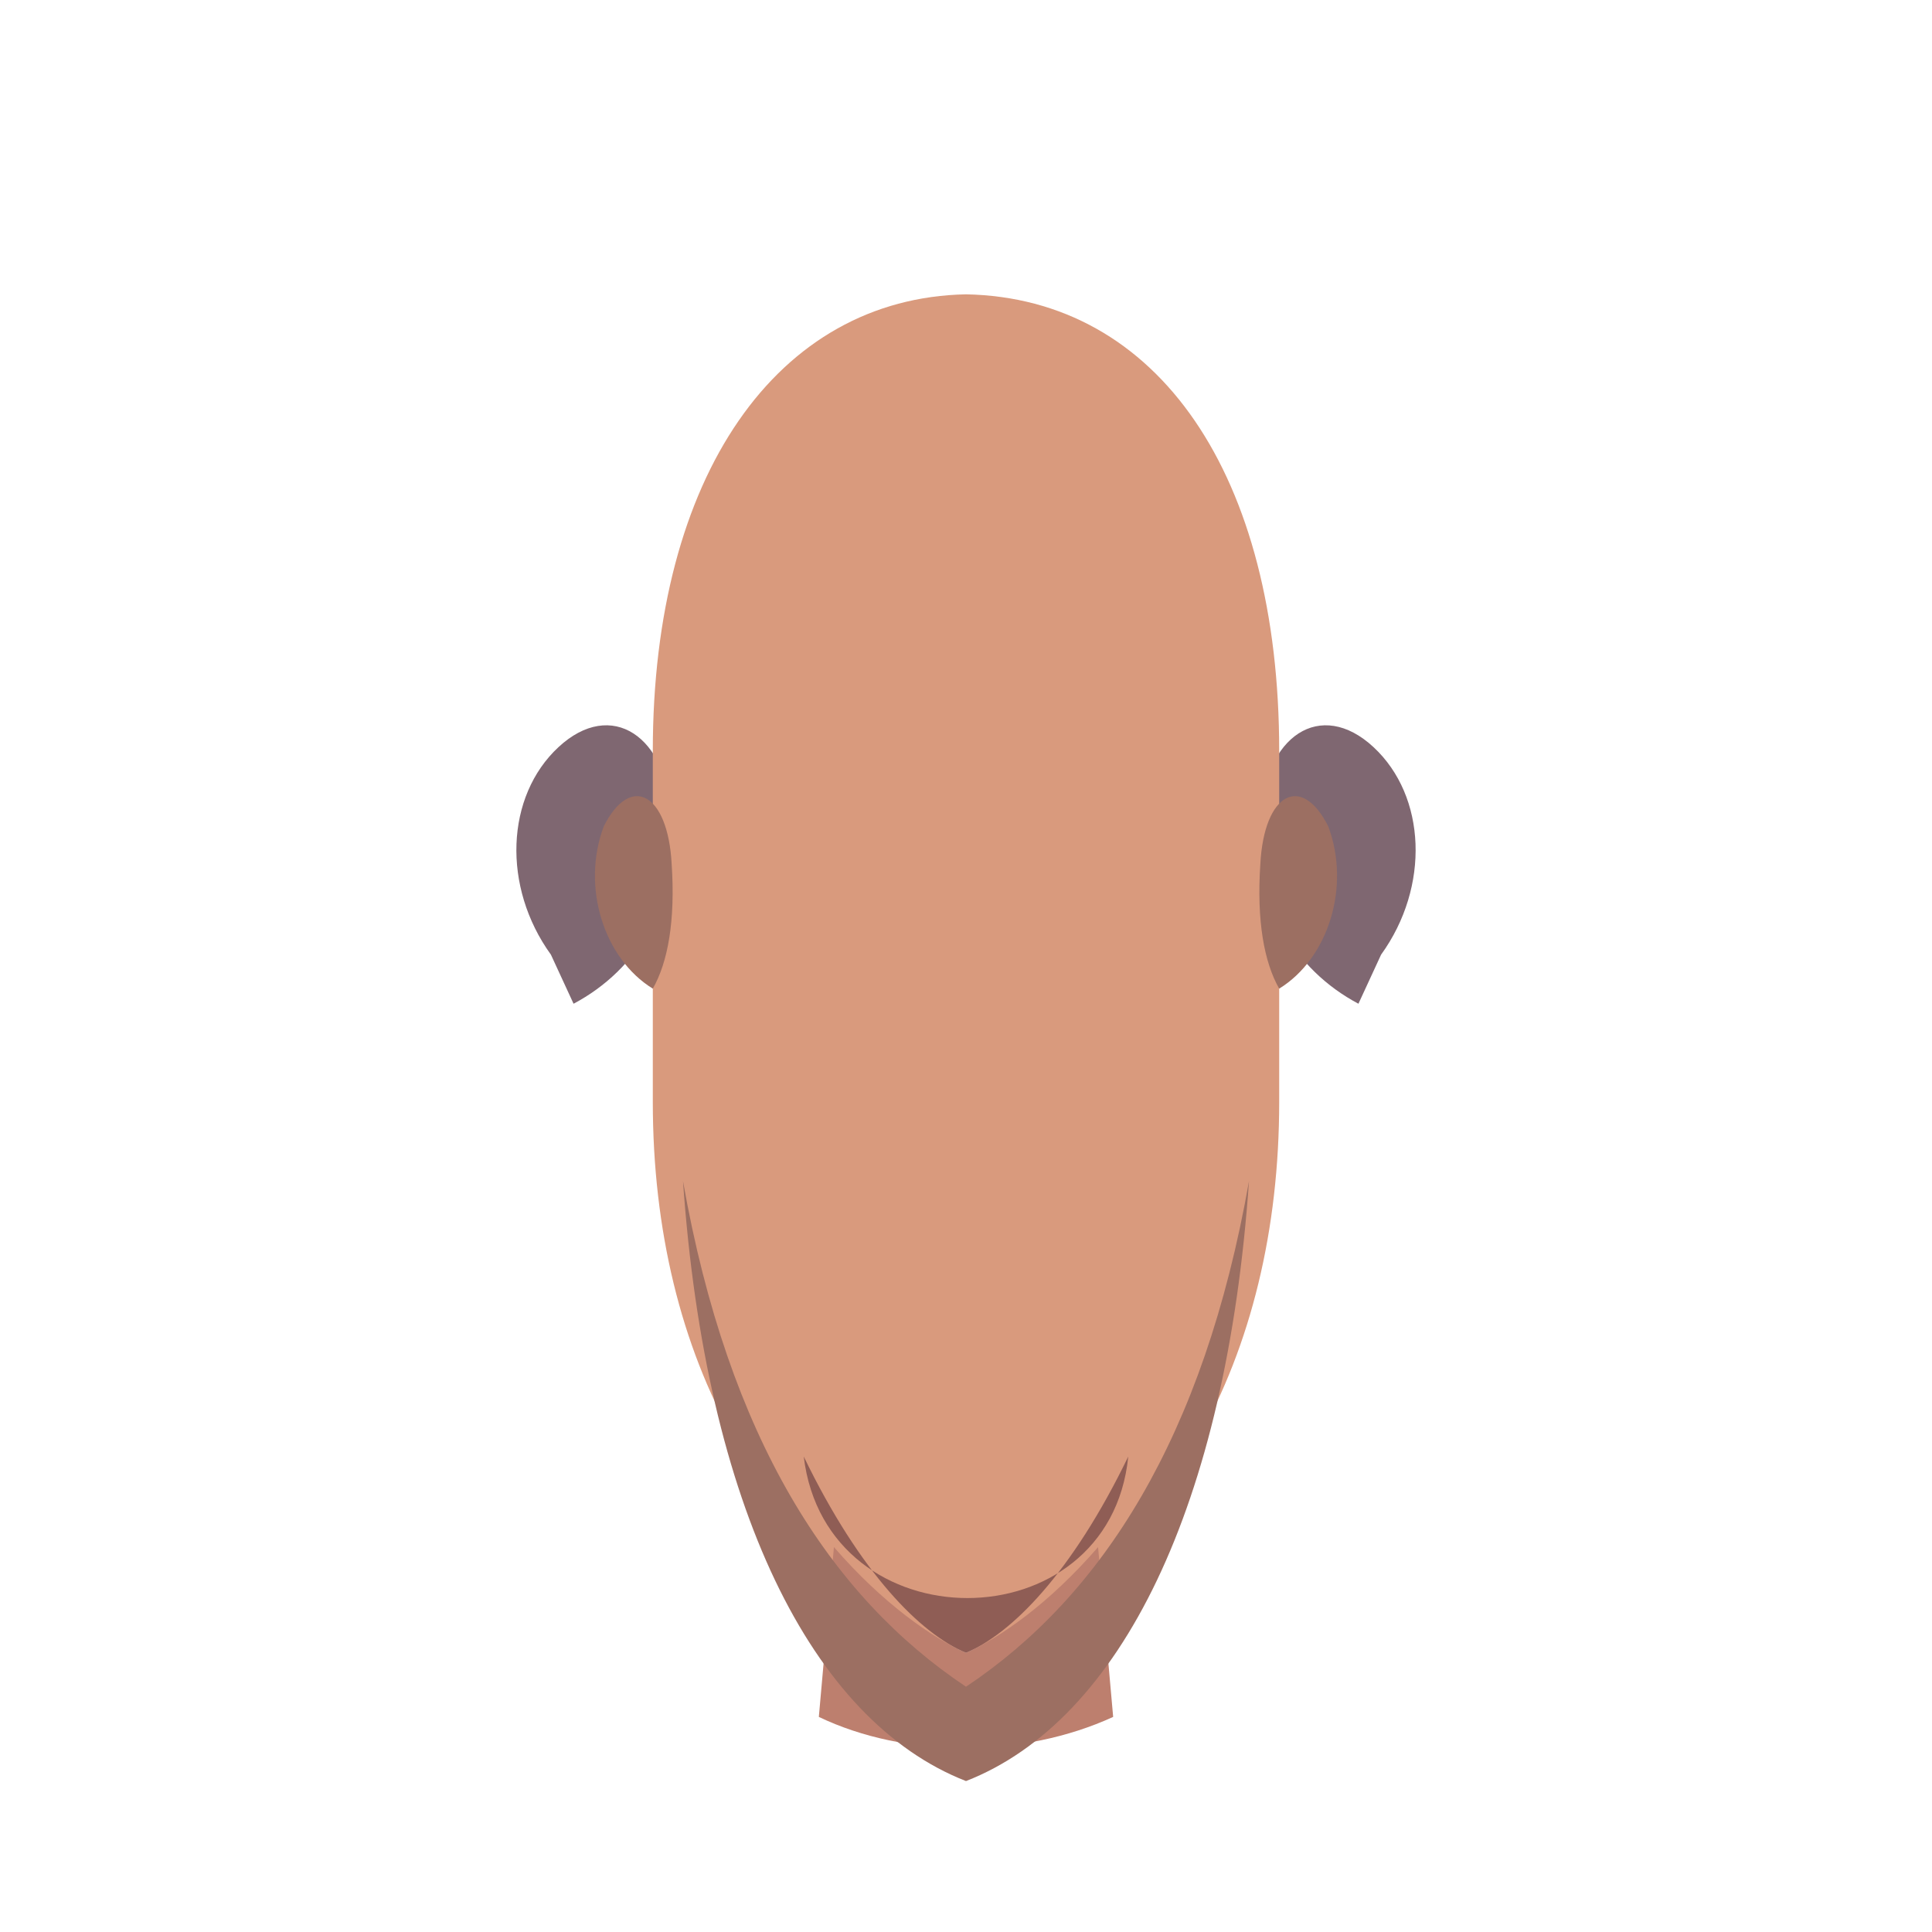
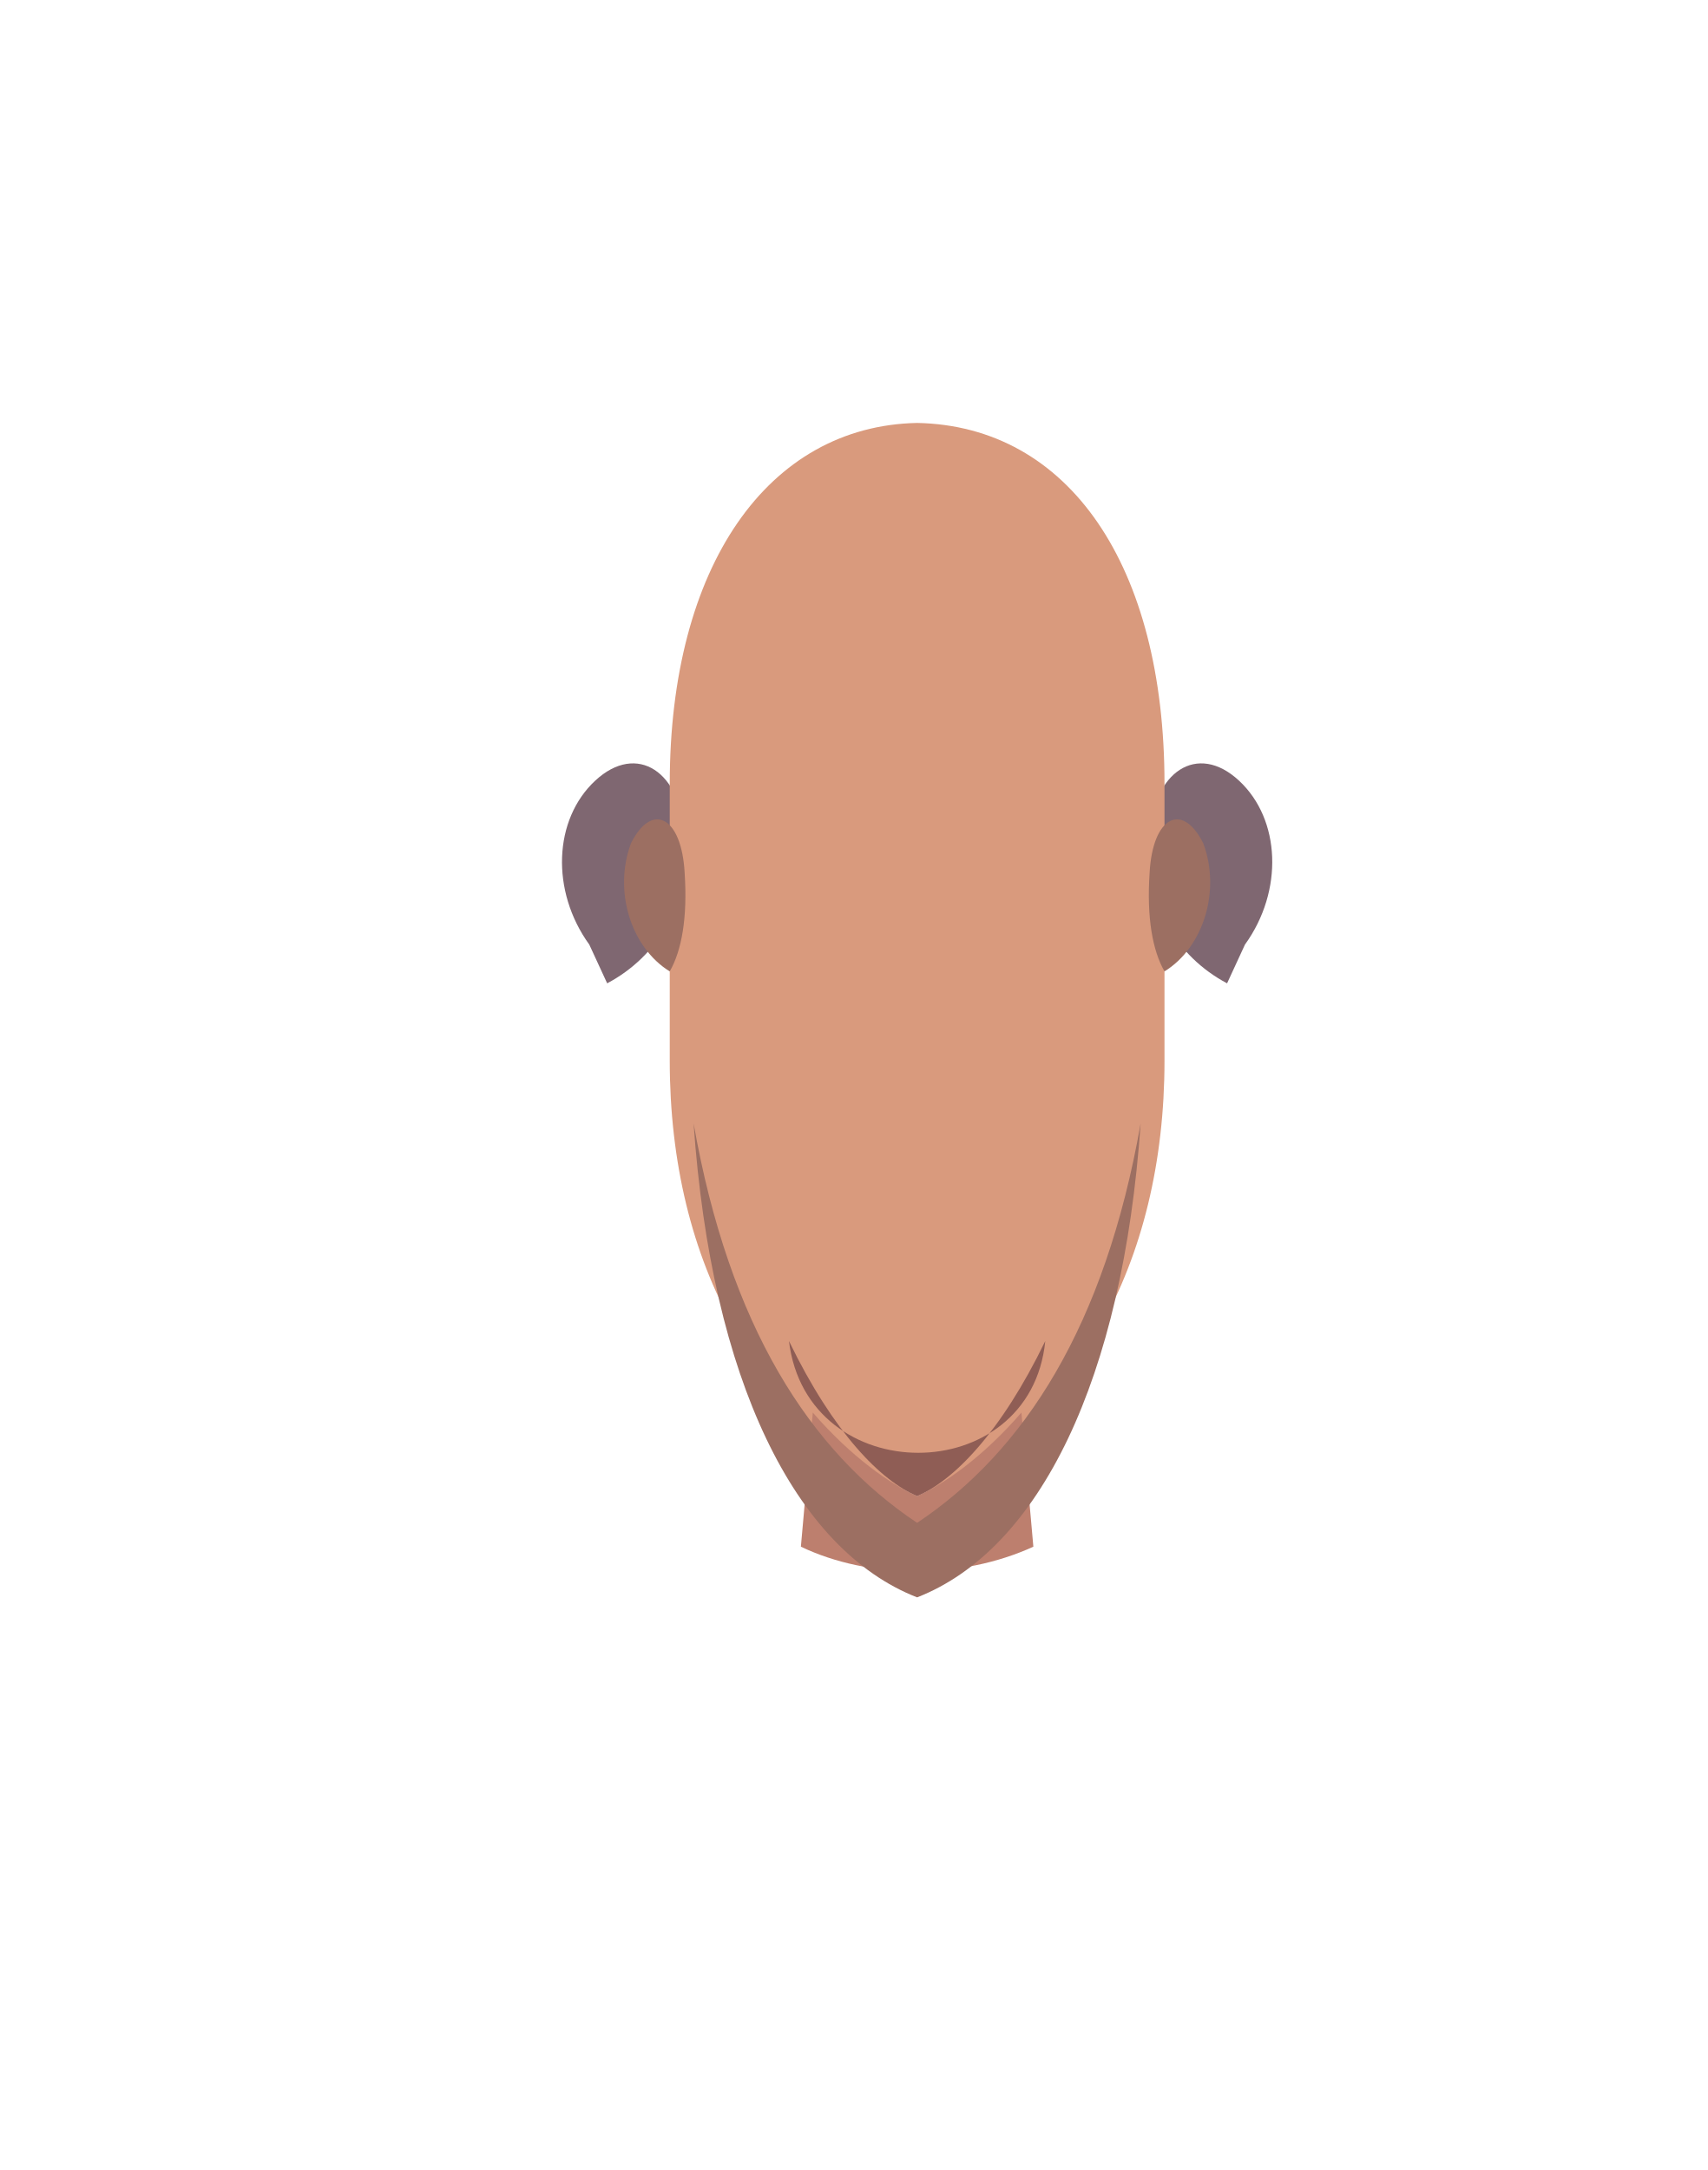
- <svg xmlns="http://www.w3.org/2000/svg" id="Layer_1" version="1.1" viewBox="0 0 512 512">
+ <svg xmlns="http://www.w3.org/2000/svg" id="Layer_1" version="1.1" viewBox="0 0 572.9 728">
  <defs>
    <style>.skin { fill: #d99a7d; }.shade { fill: #9c6f62; }.edge { fill: #7f6771; }.neck { fill: #bd7f6e; }.shadow { fill: #8f5d55; }</style>
  </defs>
-   <path class="edge" d="M146,253 C133,235 134,211 148,198 C162,185 177,195 178,217 C180,239 169,257 152,266 Z" />
-   <path class="edge" d="M366,253 C379,235 378,211 364,198 C350,185 335,195 334,217 C332,239 343,257 360,266 Z" />
-   <path class="skin" d="M173,199 C173,126 206,79 256,78 C307,79 339,126 339,199 L339,292 C339,360 309,414 256,438 C203,414 173,360 173,292 Z" />
-   <path class="shade" d="M173,262 C160,254 154,235 160,219 C167,205 177,210 178,229 C179,244 177,255 173,262 Z" />
-   <path class="shade" d="M339,262 C352,254 358,235 352,219 C345,205 335,210 334,229 C333,244 335,255 339,262 Z" />
-   <path class="neck" d="M221,410 C234,425 247,434 256,438 C265,434 278,425 291,410 L295,455 C271,466 240,466 217,455 Z" />
-   <path class="shadow" d="M213,386 C228,417 244,433 256,438 C268,433 284,417 299,386 C294,436 219,436 213,386 Z" />
-   <path class="shade" d="M181,313 C193,381 220,423 256,447 C292,423 319,381 331,313 C325,399 297,456 256,472 C215,456 187,399 181,313 Z" />
+   <g id="portrait_part_content" transform="translate(51.72 63.89)">
+     <path class="edge" d="M146,253 C133,235 134,211 148,198 C162,185 177,195 178,217 C180,239 169,257 152,266 Z" />
+     <path class="edge" d="M366,253 C379,235 378,211 364,198 C350,185 335,195 334,217 C332,239 343,257 360,266 Z" />
+     <path class="skin" d="M173,199 C173,126 206,79 256,78 C307,79 339,126 339,199 L339,292 C339,360 309,414 256,438 C203,414 173,360 173,292 Z" />
+     <path class="shade" d="M173,262 C160,254 154,235 160,219 C167,205 177,210 178,229 C179,244 177,255 173,262 Z" />
+     <path class="shade" d="M339,262 C352,254 358,235 352,219 C345,205 335,210 334,229 C333,244 335,255 339,262 Z" />
+     <path class="neck" d="M221,410 C234,425 247,434 256,438 C265,434 278,425 291,410 L295,455 C271,466 240,466 217,455 Z" />
+     <path class="shadow" d="M213,386 C228,417 244,433 256,438 C268,433 284,417 299,386 C294,436 219,436 213,386 Z" />
+     <path class="shade" d="M181,313 C193,381 220,423 256,447 C292,423 319,381 331,313 C325,399 297,456 256,472 C215,456 187,399 181,313 Z" />
+   </g>
</svg>
